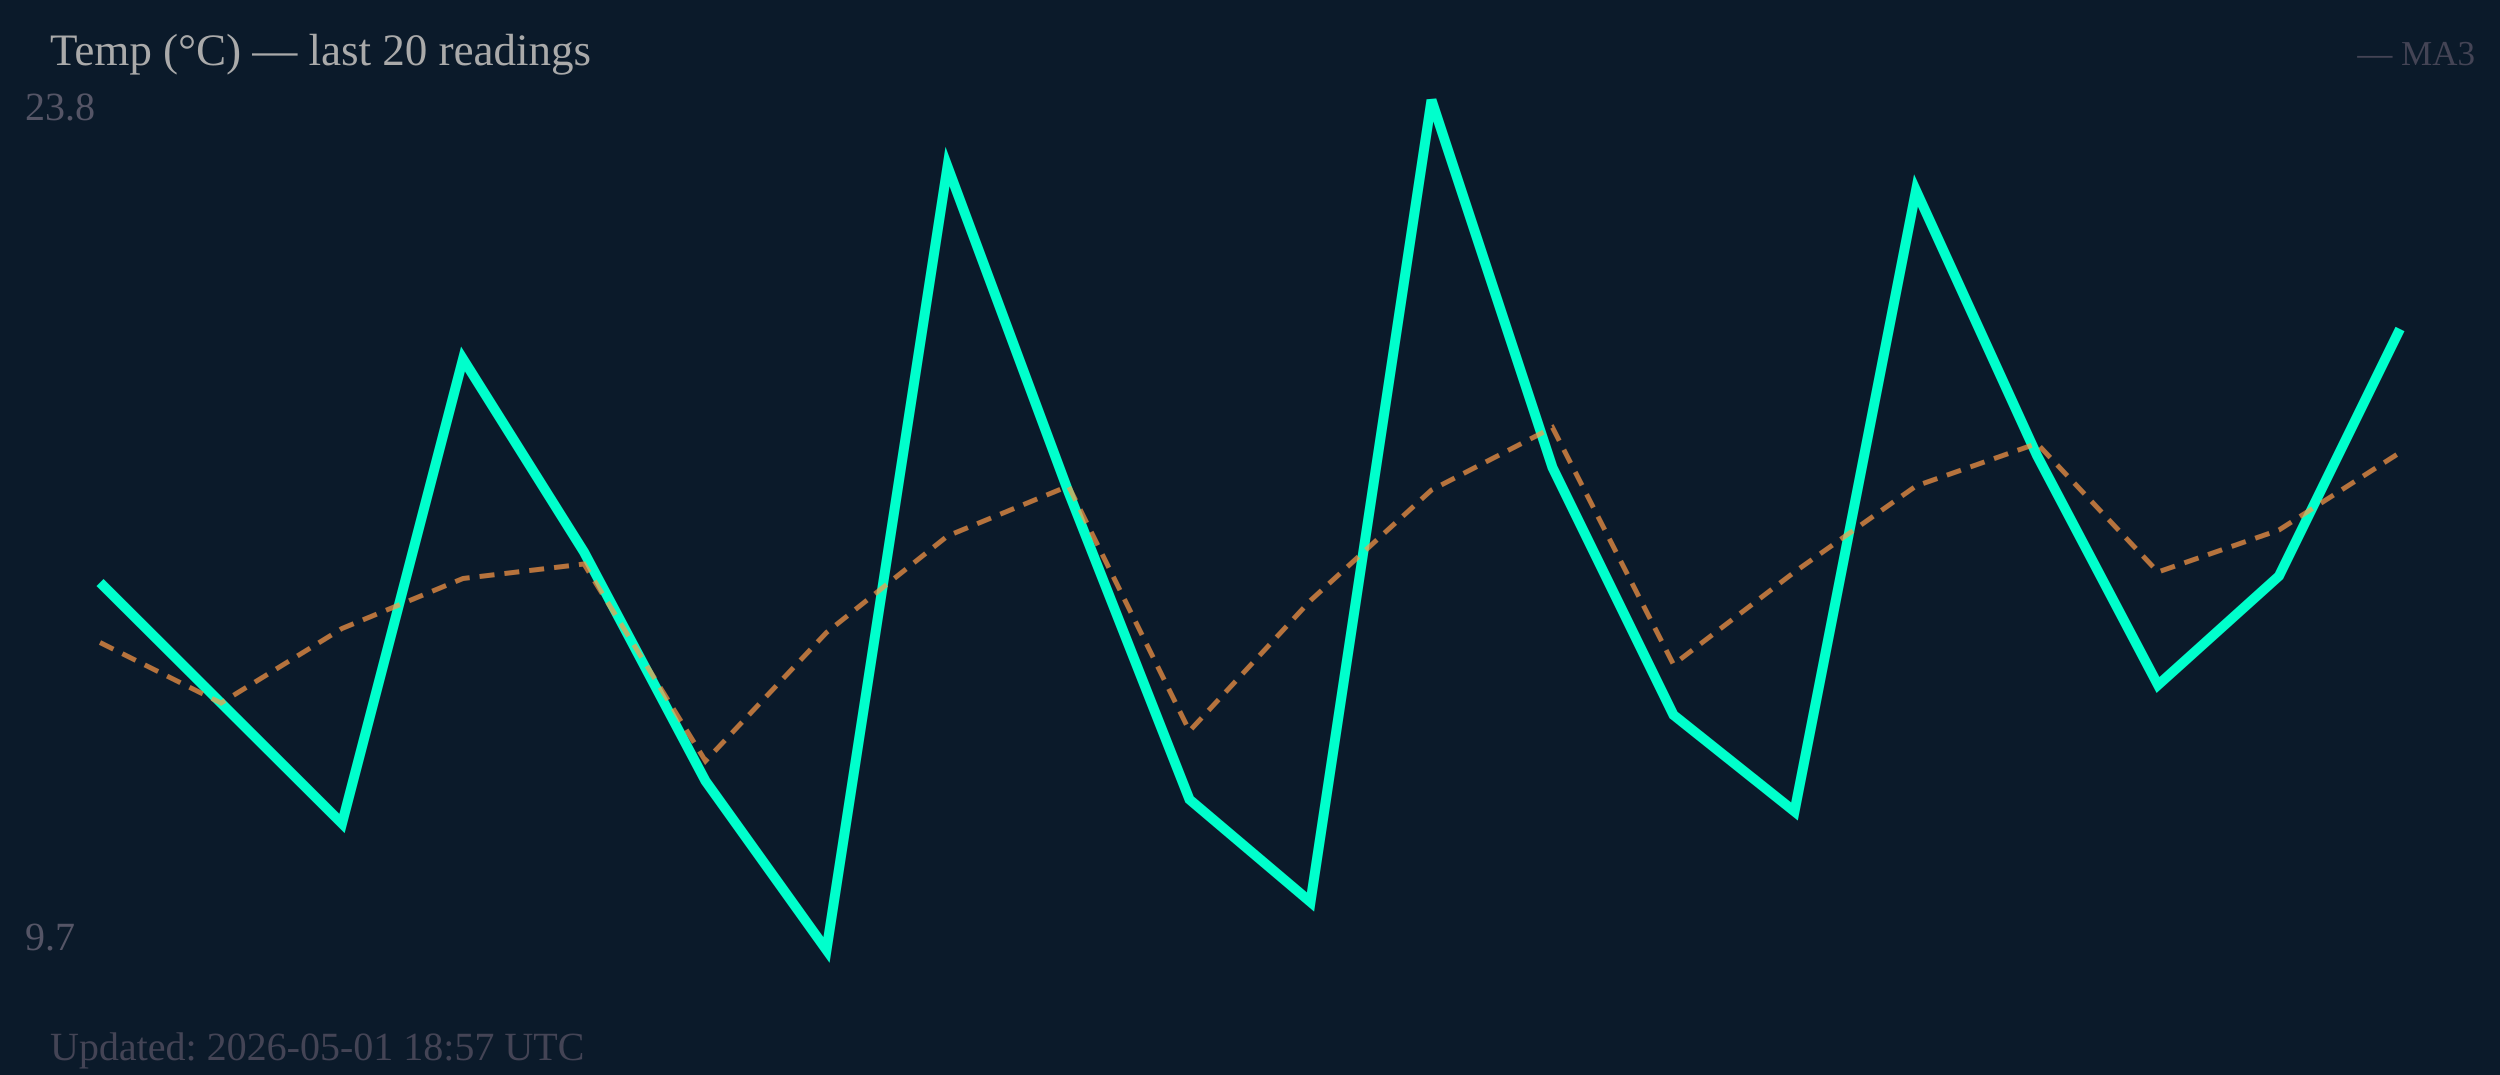
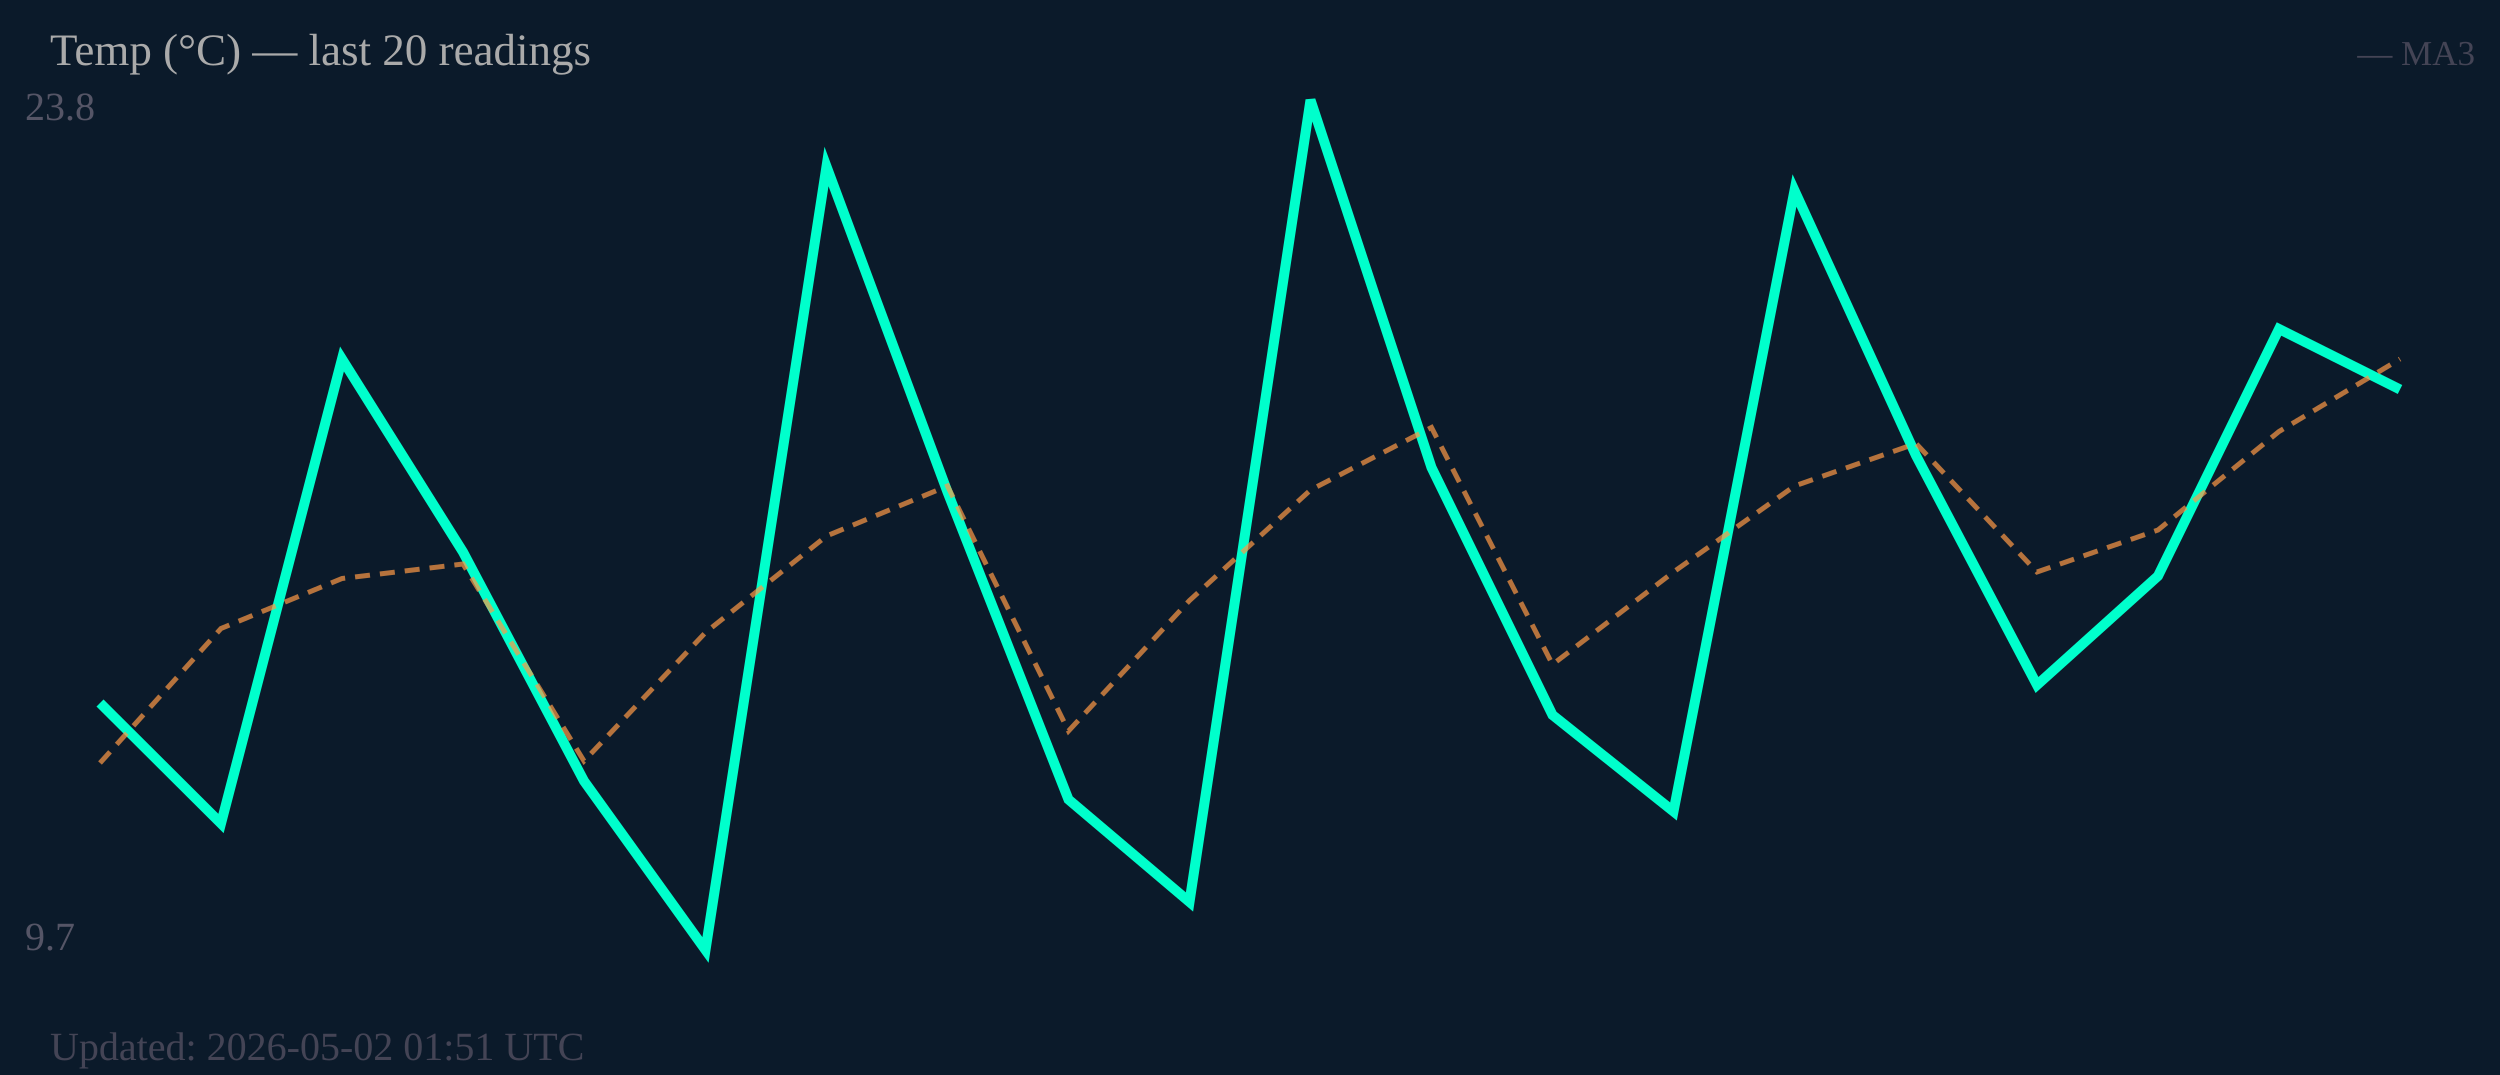
<svg xmlns="http://www.w3.org/2000/svg" width="500" height="215" viewBox="0 0 500 215">
  <rect width="500" height="215" fill="#0b1a2a" />
  <text x="5" y="24" font-size="8" fill="#556">23.8</text>
  <text x="5" y="190" font-size="8" fill="#556">9.7</text>
-   <polyline fill="none" stroke="#00ffcc" stroke-width="2" points="20.0,116.5 44.2,140.6 68.4,164.7 92.6,71.8 116.8,110.4 141.1,156.2 165.3,190.0 189.5,33.3 213.7,98.4 237.9,159.9 262.1,180.4 286.3,20.0 310.5,93.5 334.7,143.0 358.9,162.3 383.2,38.1 407.4,91.1 431.6,137.0 455.8,115.2 480.0,65.8" />
-   <polyline fill="none" stroke="#ff9944" stroke-width="1" stroke-dasharray="3,2" opacity="0.7" points="20.0,128.5 44.2,140.6 68.4,125.7 92.6,115.7 116.8,112.8 141.1,152.2 165.3,126.5 189.5,107.2 213.7,97.2 237.9,146.2 262.1,120.1 286.3,98.0 310.5,85.5 334.7,132.9 358.9,114.4 383.2,97.2 407.4,88.7 431.6,114.4 455.8,106.0 480.0,90.5" />
+   <polyline fill="none" stroke="#00ffcc" stroke-width="2" points="20.0,140.6 44.2,164.7 68.4,71.8 92.6,110.4 116.8,156.2 141.1,190.0 165.3,33.3 189.5,98.4 213.7,159.9 237.9,180.4 262.1,20.0 286.3,93.5 310.5,143.0 334.7,162.3 358.9,38.1 383.2,91.1 407.4,137.0 431.6,115.2 455.8,65.8 480.0,77.9" />
+   <polyline fill="none" stroke="#ff9944" stroke-width="1" stroke-dasharray="3,2" opacity="0.7" points="20.0,152.6 44.2,125.7 68.4,115.7 92.6,112.8 116.8,152.2 141.1,126.5 165.3,107.2 189.5,97.2 213.7,146.2 237.9,120.1 262.1,98.0 286.3,85.5 310.5,132.9 334.7,114.4 358.9,97.2 383.2,88.7 407.4,114.4 431.6,106.0 455.8,86.3 480.0,71.8" />
  <text x="10" y="13" font-size="9" fill="#aaa">Temp (°C) — last 20 readings</text>
  <text x="495" y="13" font-size="7" fill="#445" text-anchor="end">— MA3</text>
-   <text x="10" y="212" font-size="8" fill="#445">Updated: 2026-05-01 18:57 UTC</text>
+   <text x="10" y="212" font-size="8" fill="#445">Updated: 2026-05-02 01:51 UTC</text>
</svg>
